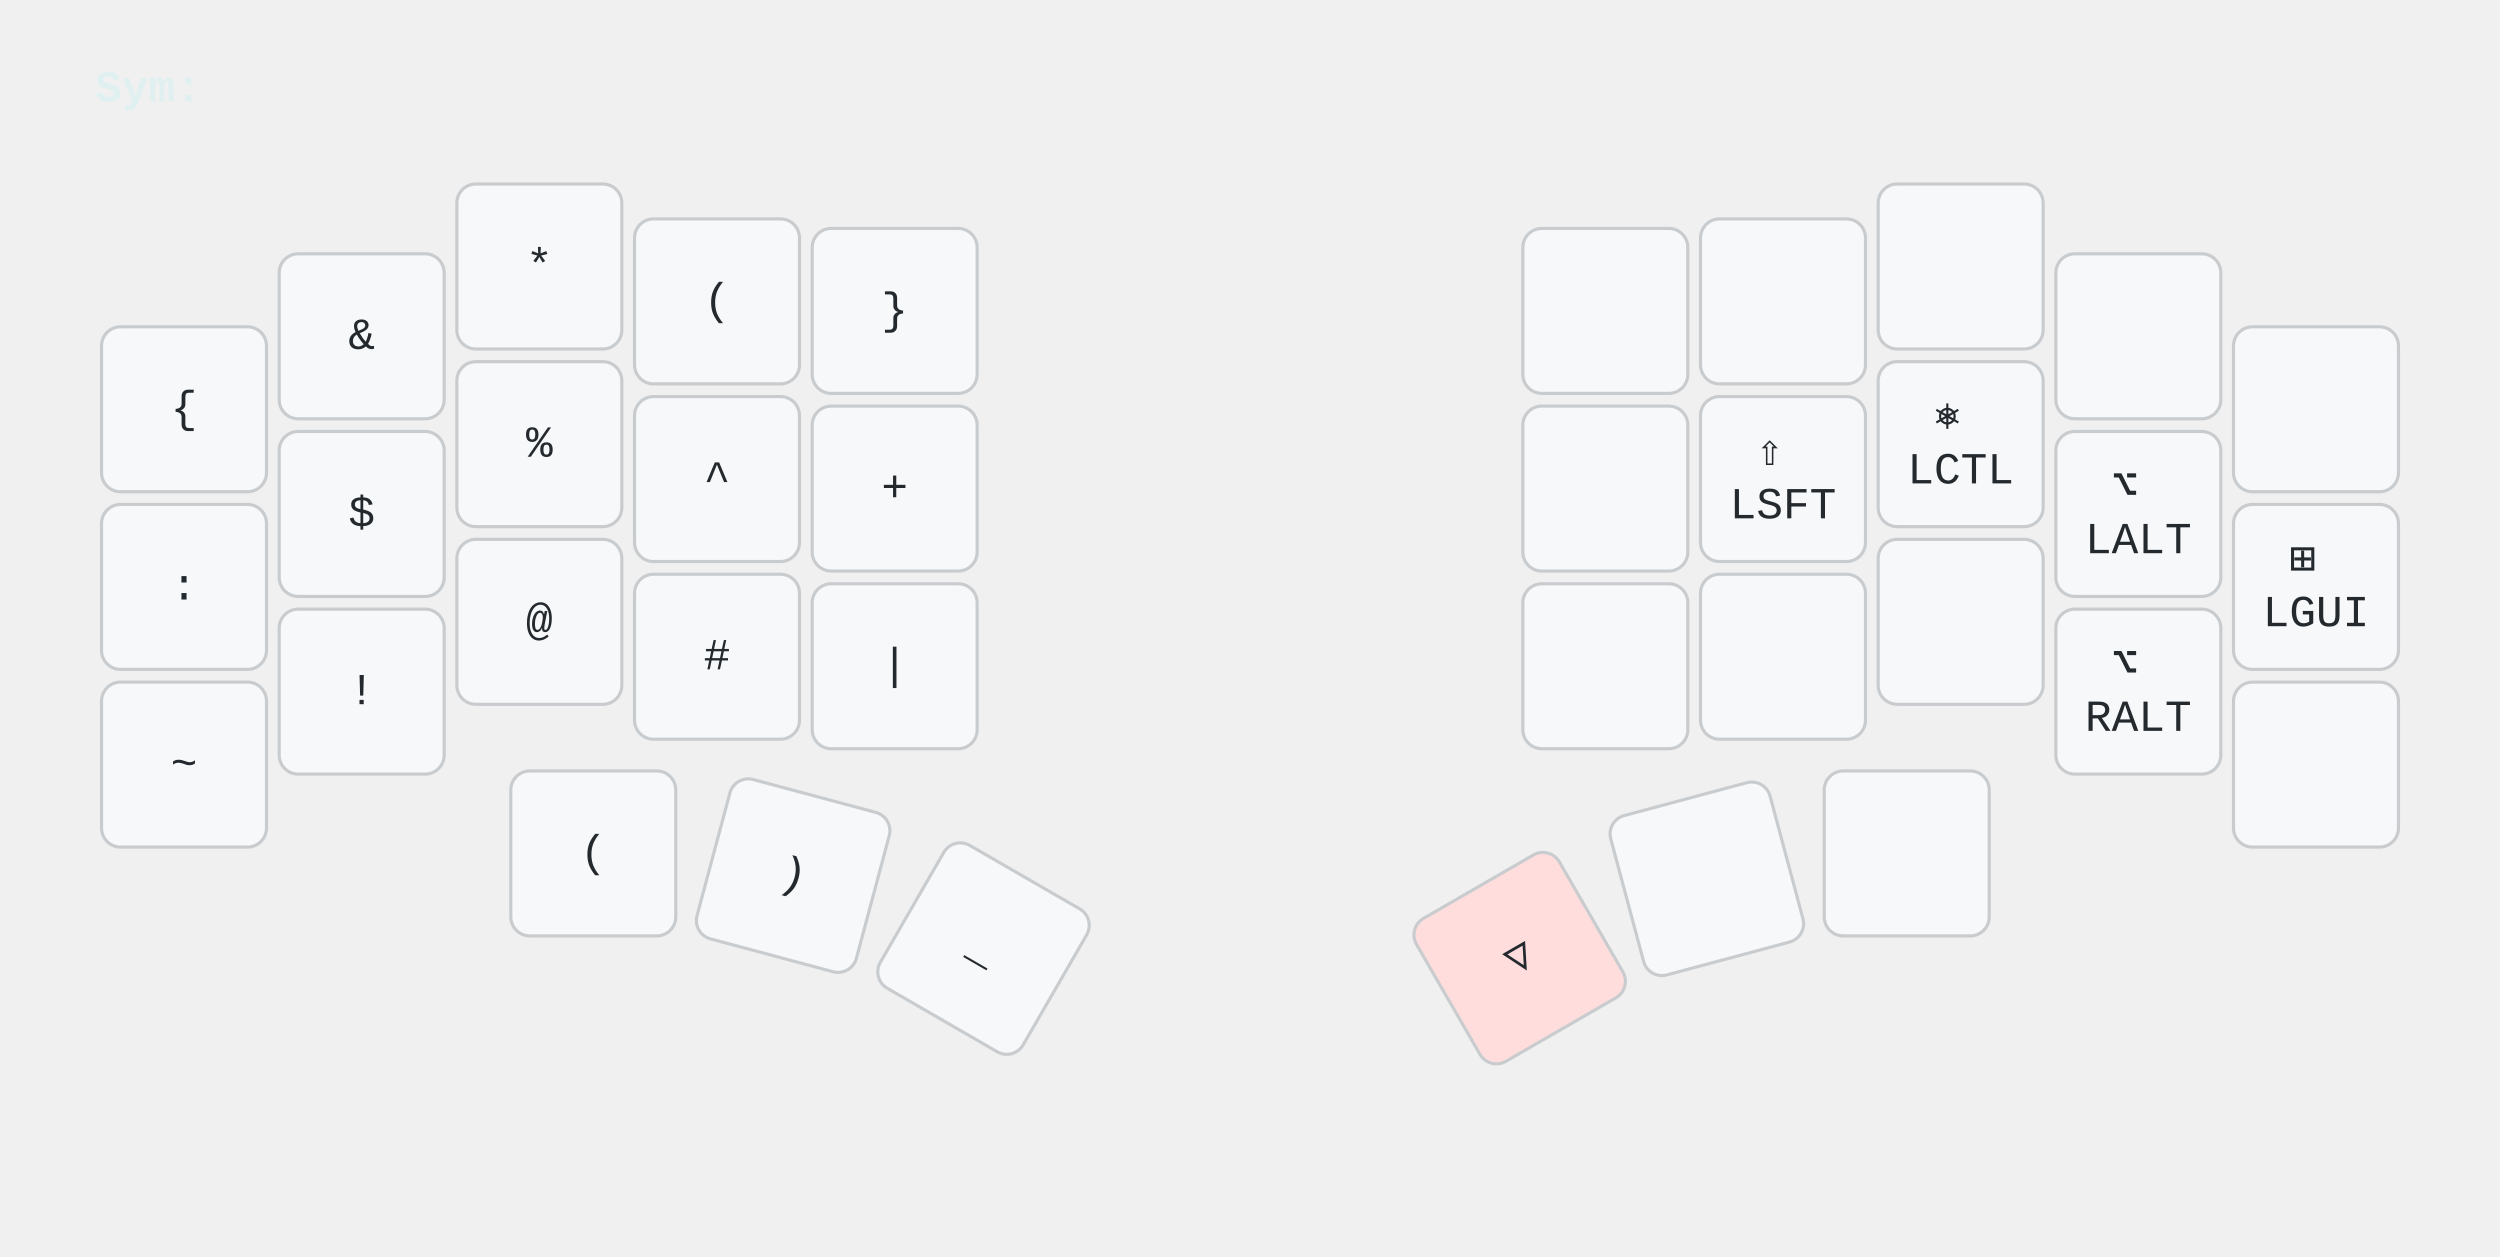
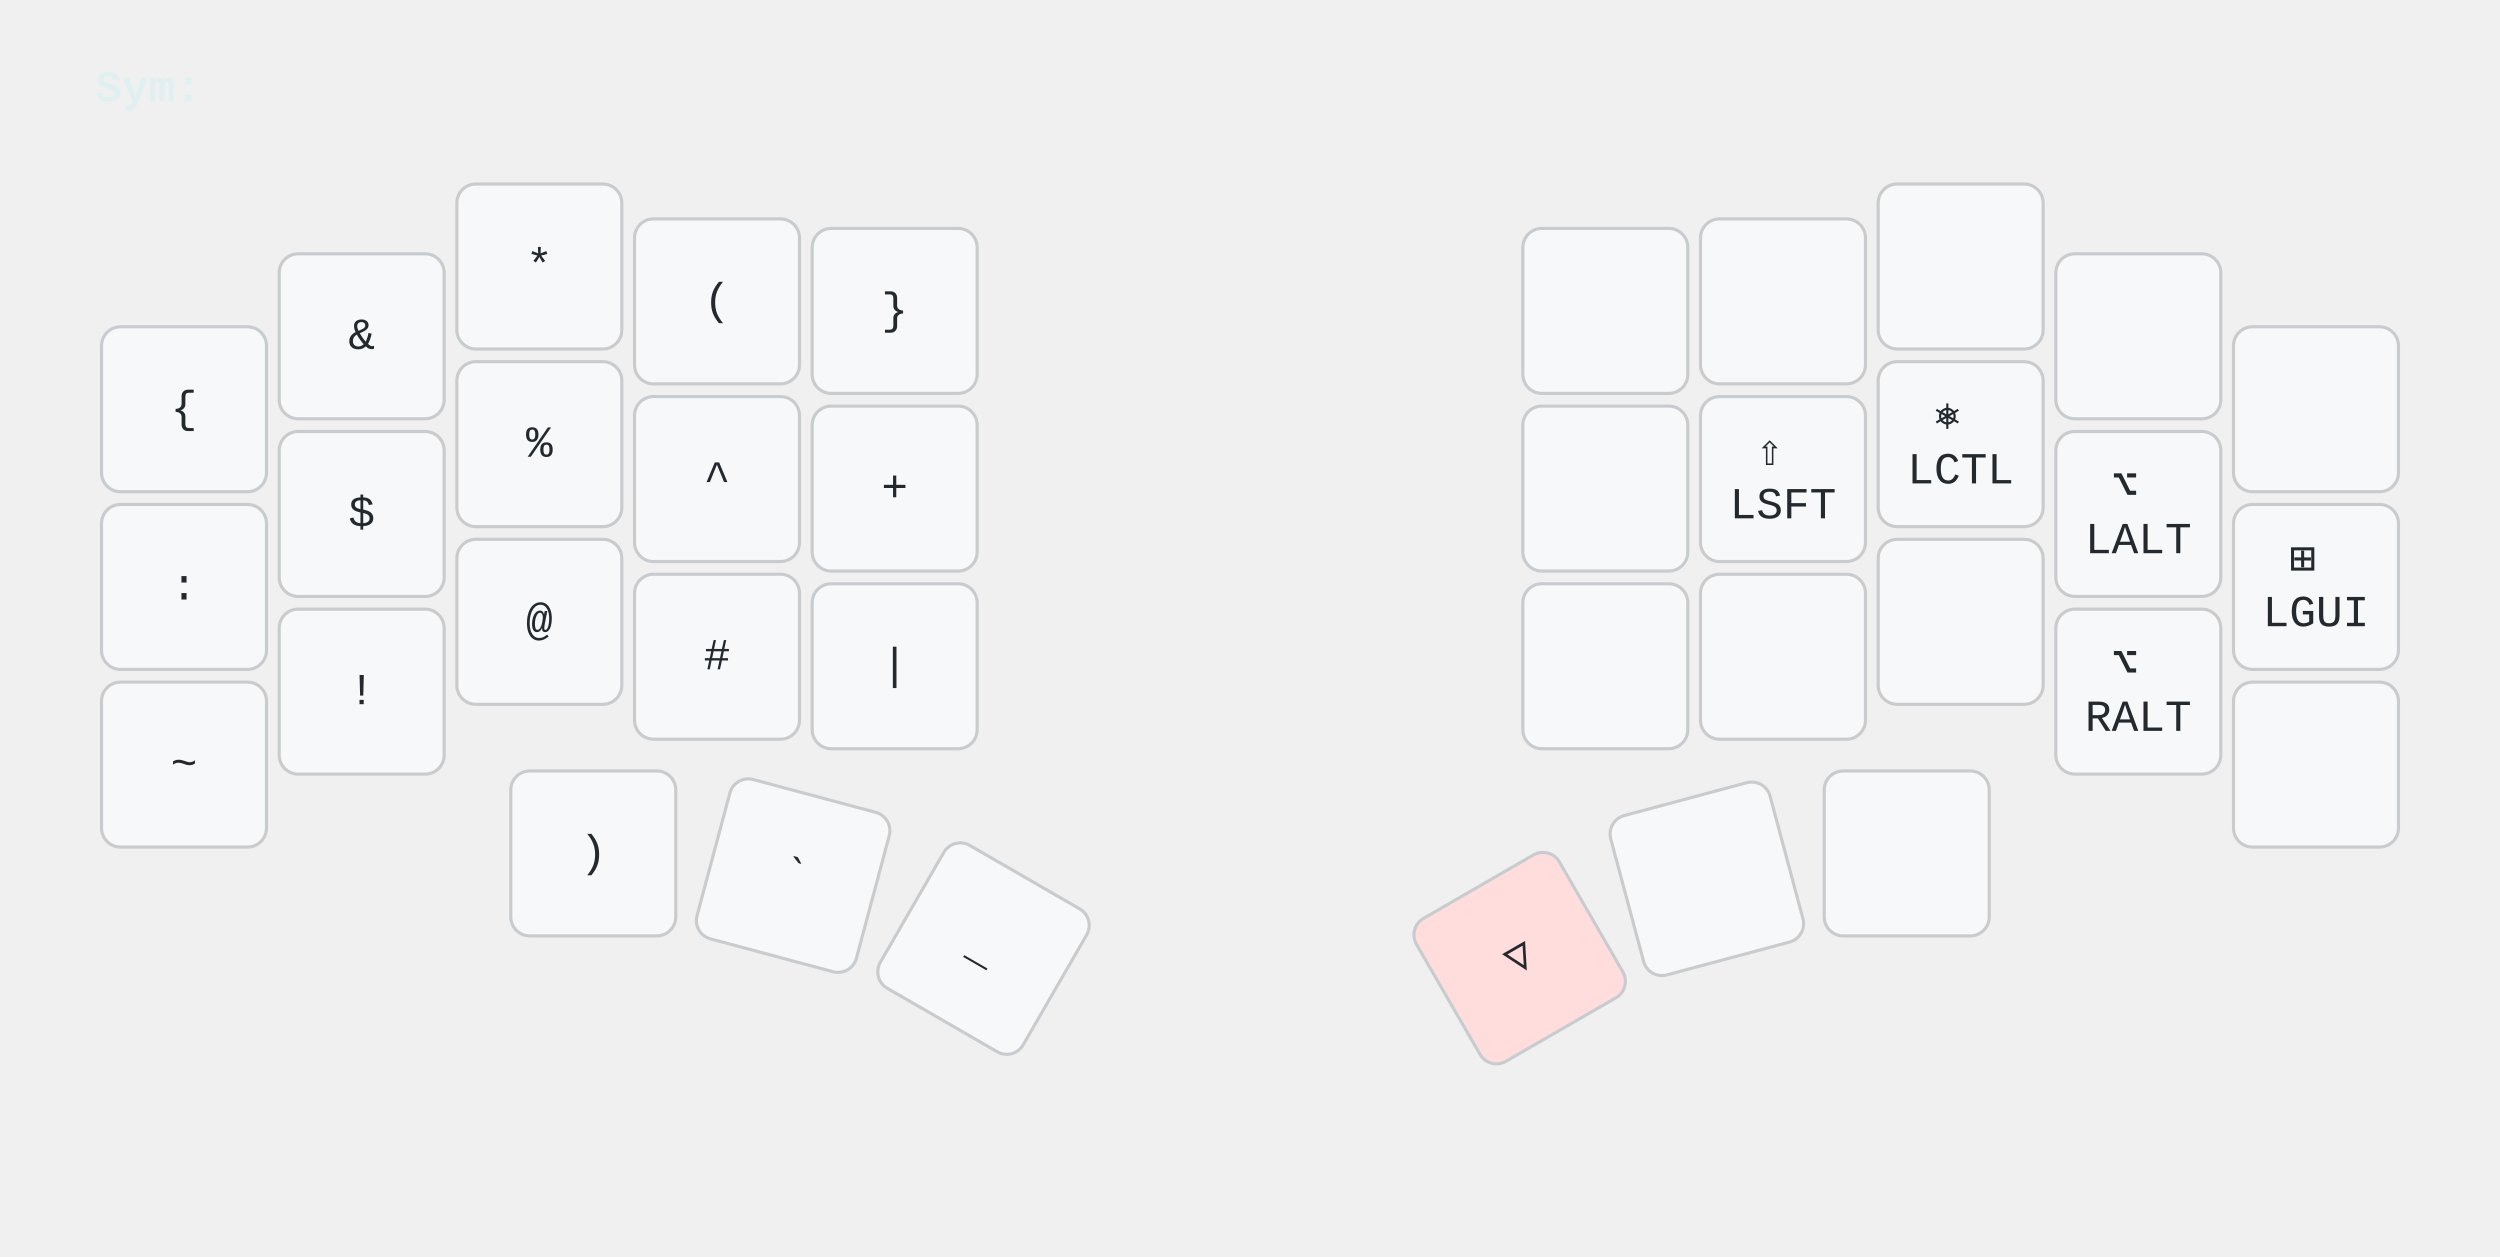
<svg xmlns="http://www.w3.org/2000/svg" width="788" height="396" viewBox="0 0 788 396" class="keymap">
  <style>/* inherit to force styles through use tags */
svg path {
    fill: inherit;
}

/* font and background color specifications */
svg.keymap {
    font-family: SFMono-Regular,Consolas,Liberation Mono,Menlo,monospace;
    font-size: 14px;
    font-kerning: normal;
    text-rendering: optimizeLegibility;
    fill: #24292e;
}

/* default key styling */
rect.key {
    fill: #f6f8fa;
}

rect.key, rect.combo {
    stroke: #c9cccf;
    stroke-width: 1;
}

/* default key side styling, only used is draw_key_sides is set */
rect.side {
    filter: brightness(90%);
}

/* color accent for combo boxes */
rect.combo, rect.combo-separate {
    fill: #cdf;
}

/* color accent for held keys */
rect.held, rect.combo.held {
    fill: #fdd;
}

/* color accent for ghost (optional) keys */
rect.ghost, rect.combo.ghost {
    stroke-dasharray: 4, 4;
    stroke-width: 2;
}

text {
    text-anchor: middle;
    dominant-baseline: middle;
}

/* styling for layer labels */
text.label {
    font-weight: bold;
    text-anchor: start;
    stroke: white;
    stroke-width: 4;
    paint-order: stroke;
}

/* styling for optional footer */
text.footer {
    text-anchor: end;
    dominant-baseline: auto;
    stroke: white;
    stroke-width: 4;
    paint-order: stroke;
}

/* styling for combo tap, and key non-tap label text */
text.combo, text.hold, text.shifted, text.left, text.right {
    font-size: 11px;
}

text.hold {
    text-anchor: middle;
    dominant-baseline: auto;
}

text.shifted {
    text-anchor: middle;
    dominant-baseline: hanging;
}

text.left {
    text-anchor: start;
}

text.right {
    text-anchor: end;
}

text.layer-activator {
    text-decoration: underline;
}

/* styling for hold/shifted label text in combo box */
text.combo.hold, text.combo.shifted, text.combo.left, text.combo.right {
    font-size: 8px;
}

/* lighter symbol for transparent keys */
text.trans {
    fill: #7b7e81;
}

/* styling for combo dendrons */
path.combo {
    stroke-width: 1;
    stroke: gray;
    fill: none;
}

/* Start Tabler Icons Cleanup */
/* cannot use height/width with glyphs */
.icon-tabler &gt; path {
    fill: inherit;
    stroke: inherit;
    stroke-width: 2;
}
/* hide tabler's default box */
.icon-tabler &gt; path[stroke="none"][fill="none"] {
    visibility: hidden;
}
/* End Tabler Icons Cleanup */

text.label { stroke: none; fill: #e0f0f0;}
</style>
  <g transform="translate(30, 0)" class="layer-Sym">
    <text x="0" y="28" class="label" id="Sym">Sym:</text>
    <g transform="translate(0, 56)">
      <g transform="translate(28, 73)" class="key keypos-0">
        <rect rx="6" ry="6" x="-26" y="-26" width="52" height="52" class="key" />
        <text x="0" y="0" class="key tap">{</text>
      </g>
      <g transform="translate(84, 50)" class="key keypos-1">
        <rect rx="6" ry="6" x="-26" y="-26" width="52" height="52" class="key" />
        <text x="0" y="0" class="key tap">&amp;</text>
      </g>
      <g transform="translate(140, 28)" class="key keypos-2">
        <rect rx="6" ry="6" x="-26" y="-26" width="52" height="52" class="key" />
        <text x="0" y="0" class="key tap">*</text>
      </g>
      <g transform="translate(196, 39)" class="key keypos-3">
        <rect rx="6" ry="6" x="-26" y="-26" width="52" height="52" class="key" />
        <text x="0" y="0" class="key tap">(</text>
      </g>
      <g transform="translate(252, 42)" class="key keypos-4">
        <rect rx="6" ry="6" x="-26" y="-26" width="52" height="52" class="key" />
        <text x="0" y="0" class="key tap">}</text>
      </g>
      <g transform="translate(476, 42)" class="key keypos-5">
        <rect rx="6" ry="6" x="-26" y="-26" width="52" height="52" class="key" />
      </g>
      <g transform="translate(532, 39)" class="key keypos-6">
        <rect rx="6" ry="6" x="-26" y="-26" width="52" height="52" class="key" />
      </g>
      <g transform="translate(588, 28)" class="key keypos-7">
        <rect rx="6" ry="6" x="-26" y="-26" width="52" height="52" class="key" />
      </g>
      <g transform="translate(644, 50)" class="key keypos-8">
        <rect rx="6" ry="6" x="-26" y="-26" width="52" height="52" class="key" />
      </g>
      <g transform="translate(700, 73)" class="key keypos-9">
        <rect rx="6" ry="6" x="-26" y="-26" width="52" height="52" class="key" />
      </g>
      <g transform="translate(28, 129)" class="key keypos-10">
        <rect rx="6" ry="6" x="-26" y="-26" width="52" height="52" class="key" />
        <text x="0" y="0" class="key tap">:</text>
      </g>
      <g transform="translate(84, 106)" class="key keypos-11">
        <rect rx="6" ry="6" x="-26" y="-26" width="52" height="52" class="key" />
        <text x="0" y="0" class="key tap">$</text>
      </g>
      <g transform="translate(140, 84)" class="key keypos-12">
        <rect rx="6" ry="6" x="-26" y="-26" width="52" height="52" class="key" />
        <text x="0" y="0" class="key tap">%</text>
      </g>
      <g transform="translate(196, 95)" class="key keypos-13">
        <rect rx="6" ry="6" x="-26" y="-26" width="52" height="52" class="key" />
        <text x="0" y="0" class="key tap">^</text>
      </g>
      <g transform="translate(252, 98)" class="key keypos-14">
        <rect rx="6" ry="6" x="-26" y="-26" width="52" height="52" class="key" />
        <text x="0" y="0" class="key tap">+</text>
      </g>
      <g transform="translate(476, 98)" class="key keypos-15">
        <rect rx="6" ry="6" x="-26" y="-26" width="52" height="52" class="key" />
      </g>
      <g transform="translate(532, 95)" class="key keypos-16">
        <rect rx="6" ry="6" x="-26" y="-26" width="52" height="52" class="key" />
        <text x="0" y="0" class="key tap">
          <tspan x="0" dy="-0.6em">⇧</tspan>
          <tspan x="0" dy="1.2em">LSFT</tspan>
        </text>
      </g>
      <g transform="translate(588, 84)" class="key keypos-17">
        <rect rx="6" ry="6" x="-26" y="-26" width="52" height="52" class="key" />
        <text x="0" y="0" class="key tap">
          <tspan x="0" dy="-0.6em">⎈</tspan>
          <tspan x="0" dy="1.2em">LCTL</tspan>
        </text>
      </g>
      <g transform="translate(644, 106)" class="key keypos-18">
        <rect rx="6" ry="6" x="-26" y="-26" width="52" height="52" class="key" />
        <text x="0" y="0" class="key tap">
          <tspan x="0" dy="-0.6em">⌥</tspan>
          <tspan x="0" dy="1.2em">LALT</tspan>
        </text>
      </g>
      <g transform="translate(700, 129)" class="key keypos-19">
        <rect rx="6" ry="6" x="-26" y="-26" width="52" height="52" class="key" />
        <text x="0" y="0" class="key tap">
          <tspan x="0" dy="-0.6em">⊞</tspan>
          <tspan x="0" dy="1.2em">LGUI</tspan>
        </text>
      </g>
      <g transform="translate(28, 185)" class="key keypos-20">
        <rect rx="6" ry="6" x="-26" y="-26" width="52" height="52" class="key" />
        <text x="0" y="0" class="key tap">~</text>
      </g>
      <g transform="translate(84, 162)" class="key keypos-21">
        <rect rx="6" ry="6" x="-26" y="-26" width="52" height="52" class="key" />
        <text x="0" y="0" class="key tap">!</text>
      </g>
      <g transform="translate(140, 140)" class="key keypos-22">
        <rect rx="6" ry="6" x="-26" y="-26" width="52" height="52" class="key" />
        <text x="0" y="0" class="key tap">@</text>
      </g>
      <g transform="translate(196, 151)" class="key keypos-23">
        <rect rx="6" ry="6" x="-26" y="-26" width="52" height="52" class="key" />
        <text x="0" y="0" class="key tap">#</text>
      </g>
      <g transform="translate(252, 154)" class="key keypos-24">
        <rect rx="6" ry="6" x="-26" y="-26" width="52" height="52" class="key" />
        <text x="0" y="0" class="key tap">|</text>
      </g>
      <g transform="translate(476, 154)" class="key keypos-25">
        <rect rx="6" ry="6" x="-26" y="-26" width="52" height="52" class="key" />
      </g>
      <g transform="translate(532, 151)" class="key keypos-26">
        <rect rx="6" ry="6" x="-26" y="-26" width="52" height="52" class="key" />
      </g>
      <g transform="translate(588, 140)" class="key keypos-27">
        <rect rx="6" ry="6" x="-26" y="-26" width="52" height="52" class="key" />
      </g>
      <g transform="translate(644, 162)" class="key keypos-28">
        <rect rx="6" ry="6" x="-26" y="-26" width="52" height="52" class="key" />
        <text x="0" y="0" class="key tap">
          <tspan x="0" dy="-0.6em">⌥</tspan>
          <tspan x="0" dy="1.2em">RALT</tspan>
        </text>
      </g>
      <g transform="translate(700, 185)" class="key keypos-29">
        <rect rx="6" ry="6" x="-26" y="-26" width="52" height="52" class="key" />
      </g>
      <g transform="translate(157, 213)" class="key keypos-30">
        <rect rx="6" ry="6" x="-26" y="-26" width="52" height="52" class="key" />
-         <text x="0" y="0" class="key tap">(</text>
+         <text x="0" y="0" class="key tap">)</text>
      </g>
      <g transform="translate(220, 220) rotate(15.0)" class="key keypos-31">
        <rect rx="6" ry="6" x="-26" y="-26" width="52" height="52" class="key" />
-         <text x="0" y="0" class="key tap">)</text>
+         <text x="0" y="0" class="key tap">`</text>
      </g>
      <g transform="translate(280, 243) rotate(30.0)" class="key keypos-32">
        <rect rx="6" ry="6" x="-26" y="-26" width="52" height="52" class="key" />
        <text x="0" y="0" class="key tap">_</text>
      </g>
      <g transform="translate(449, 246) rotate(-30.0)" class="key held keypos-33">
        <rect rx="6" ry="6" x="-26" y="-26" width="52" height="52" class="key held" />
        <text x="0" y="0" class="key held tap">▽</text>
      </g>
      <g transform="translate(508, 221) rotate(-15.0)" class="key keypos-34">
        <rect rx="6" ry="6" x="-26" y="-26" width="52" height="52" class="key" />
      </g>
      <g transform="translate(571, 213)" class="key keypos-35">
        <rect rx="6" ry="6" x="-26" y="-26" width="52" height="52" class="key" />
      </g>
    </g>
  </g>
</svg>
